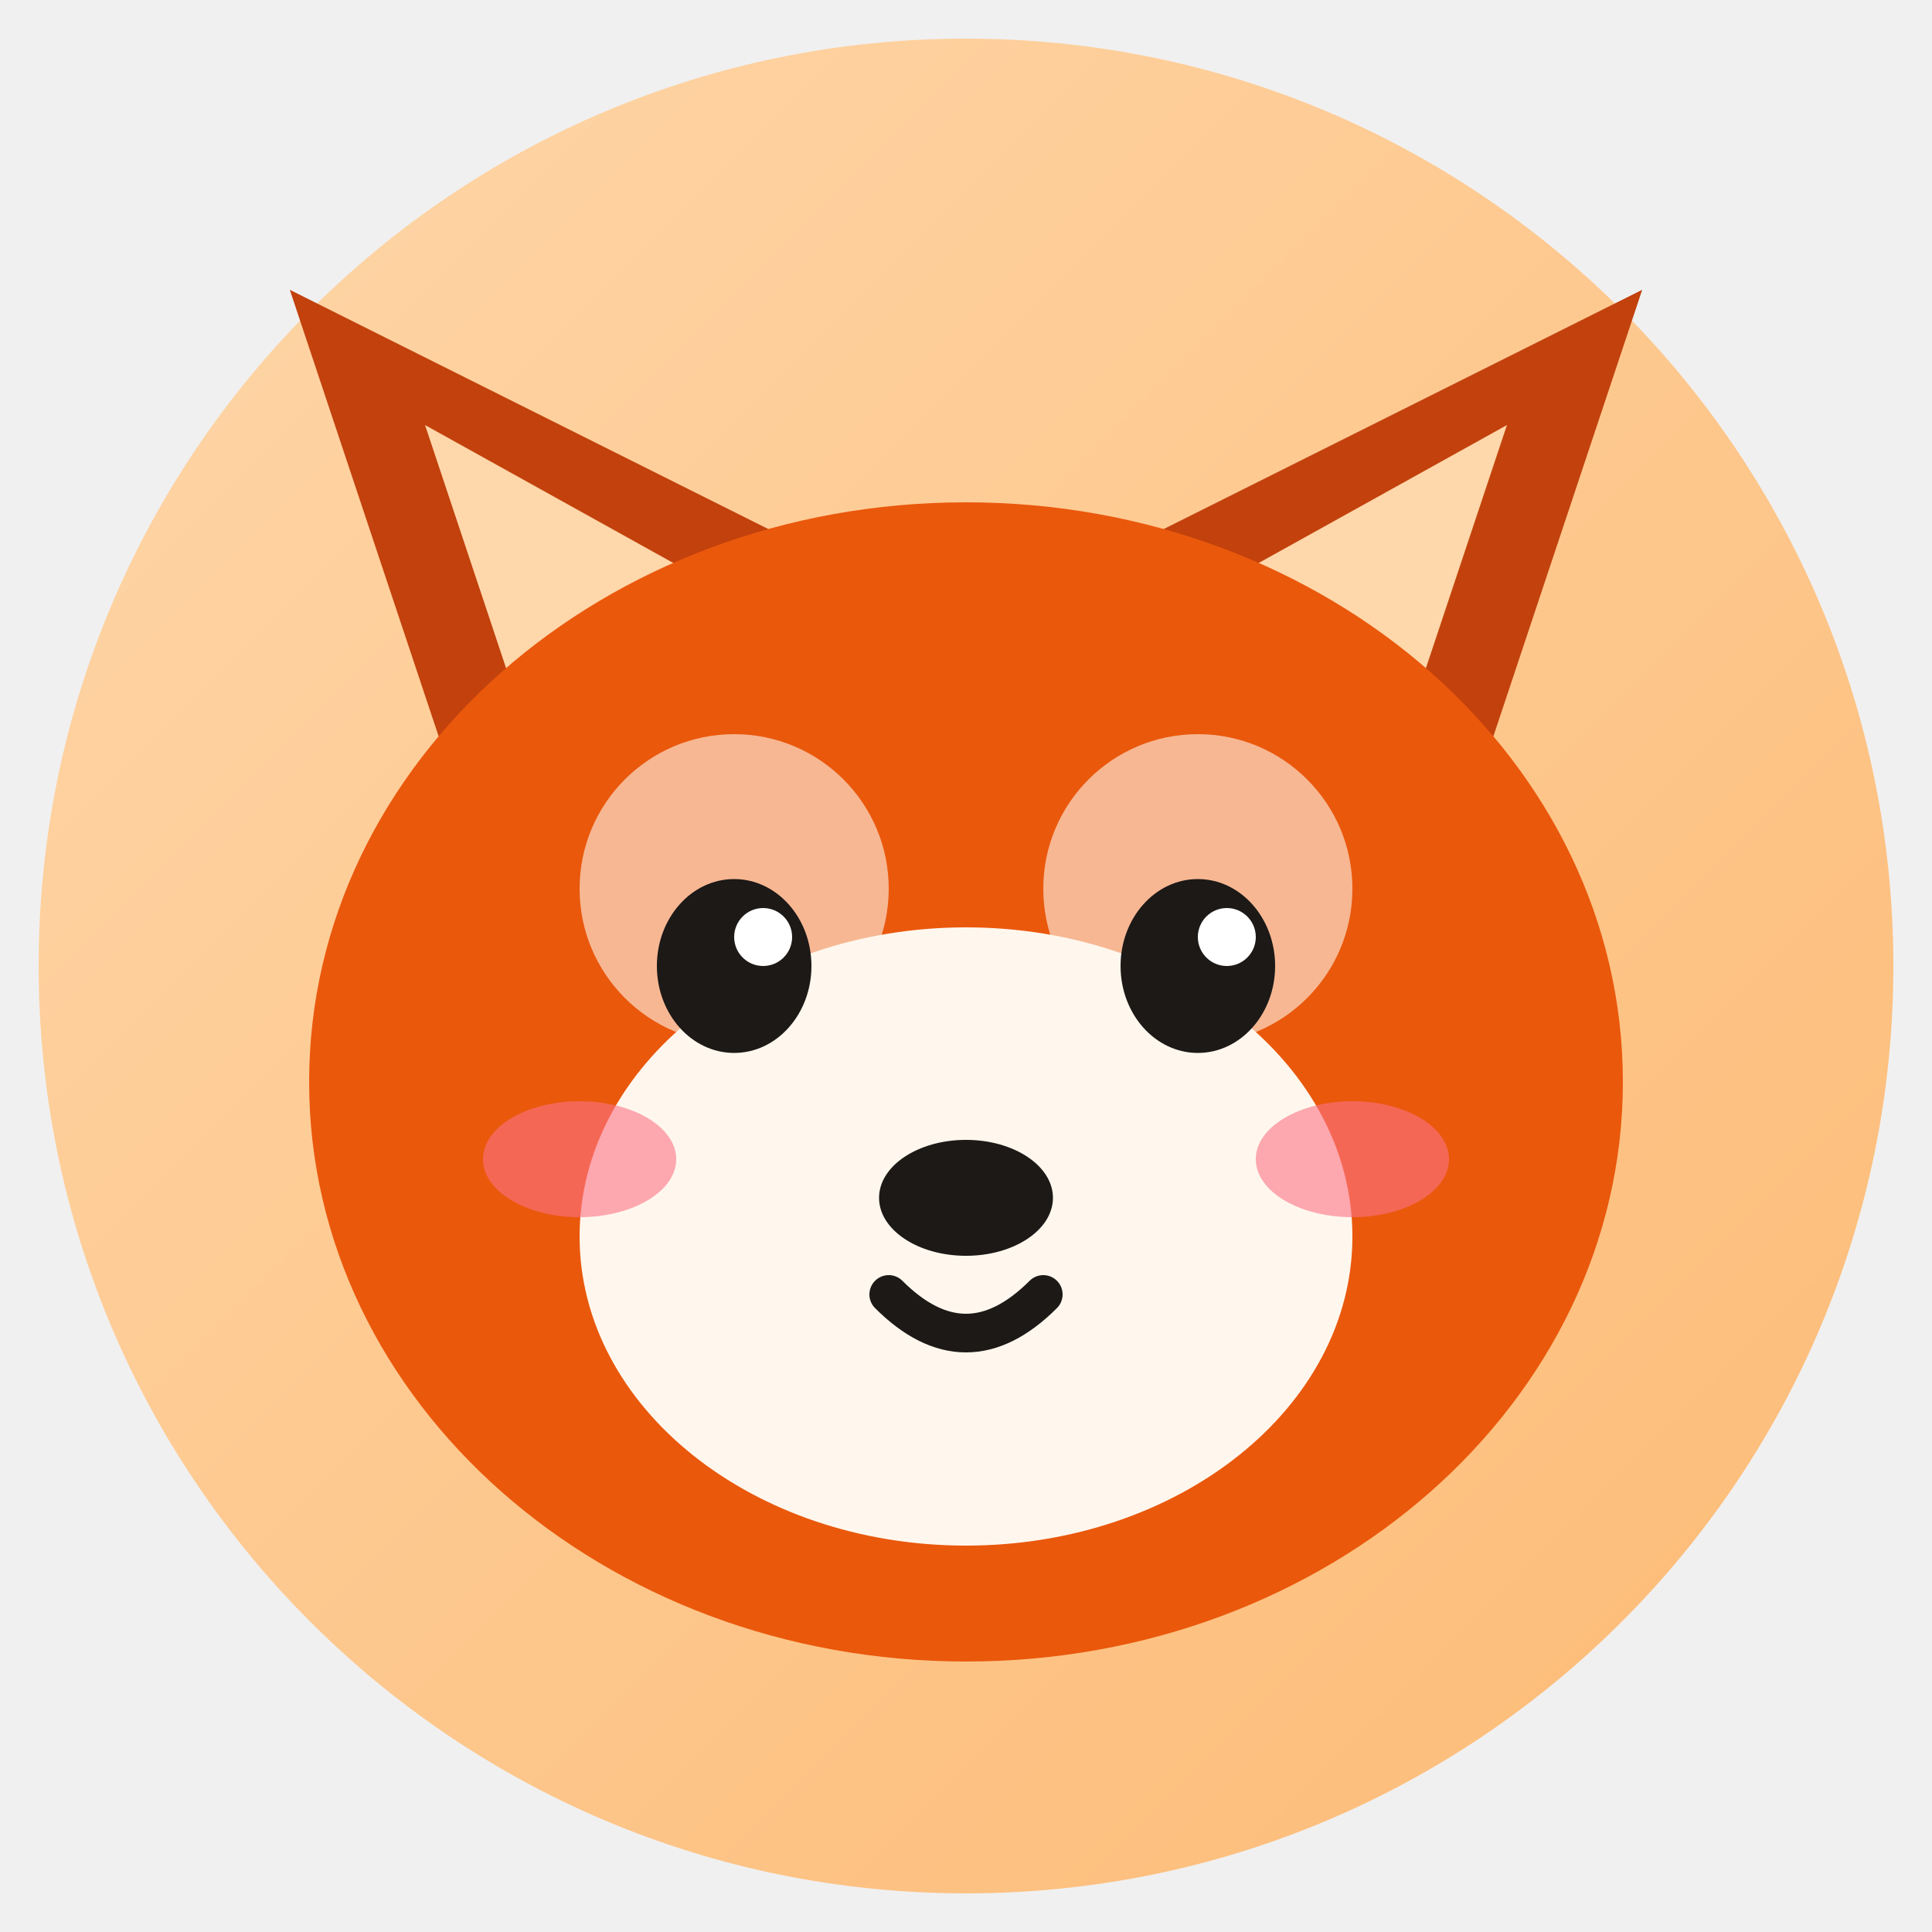
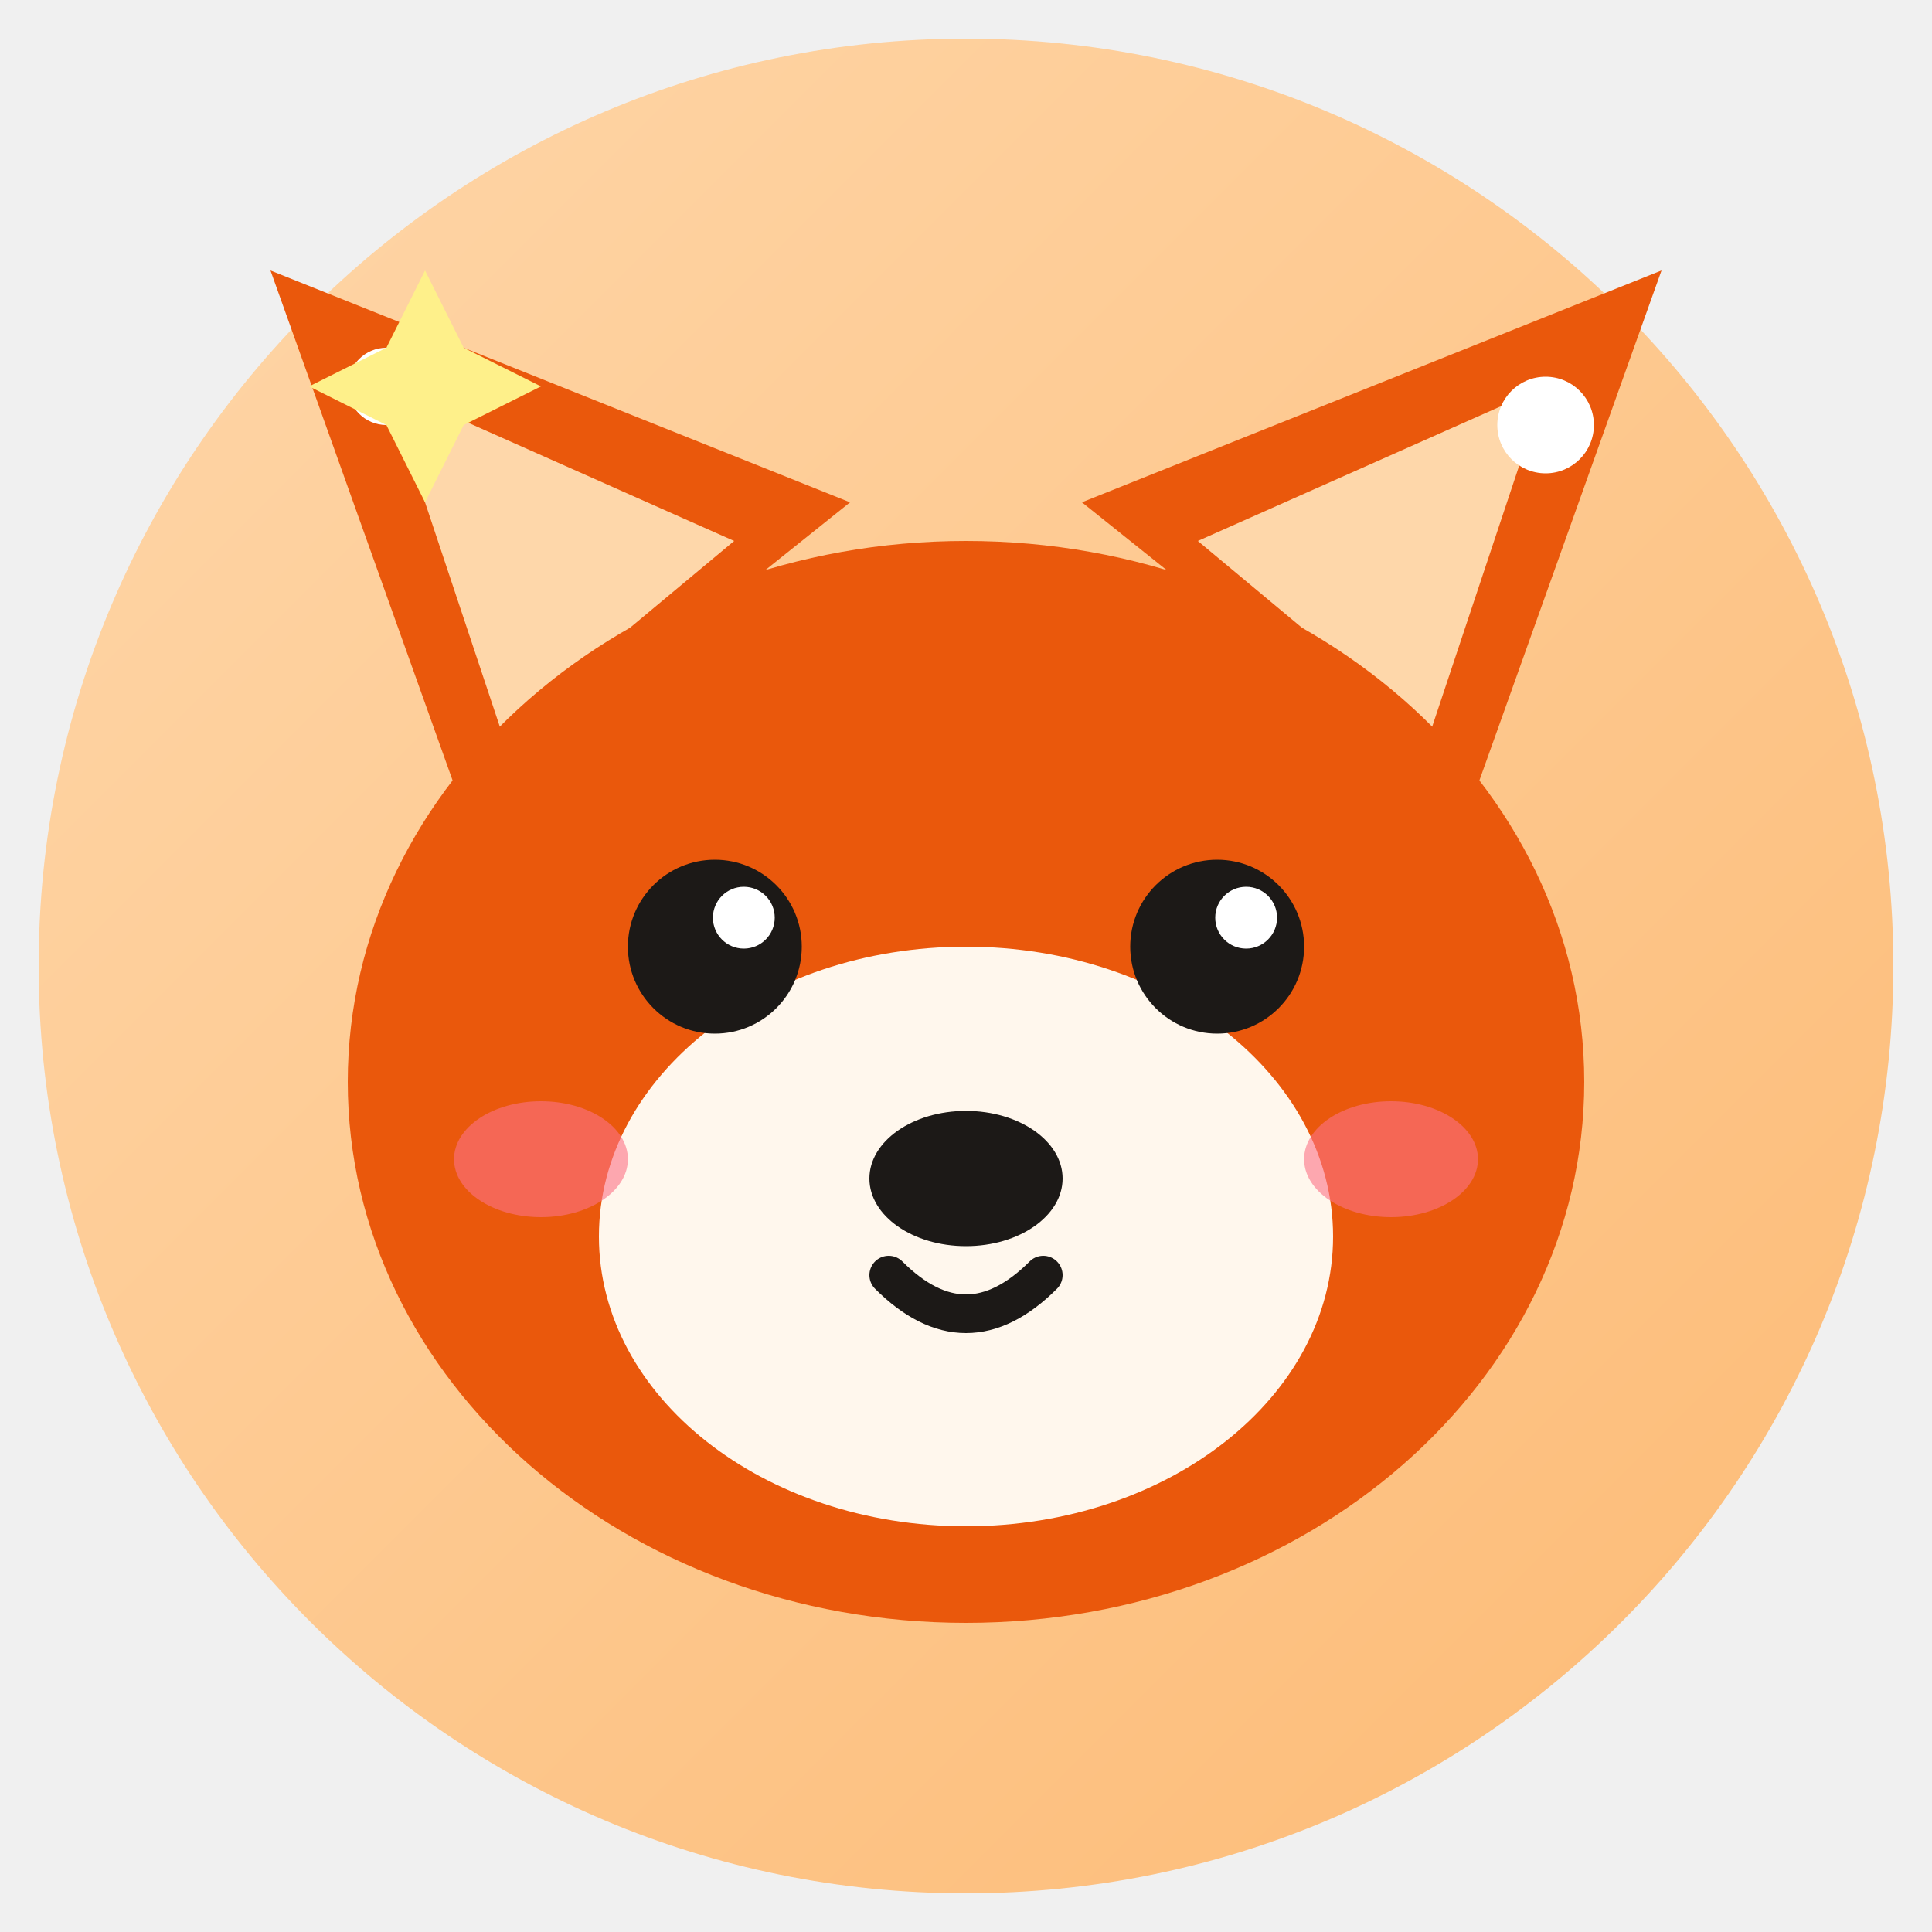
<svg xmlns="http://www.w3.org/2000/svg" viewBox="0 0 100 100" width="100" height="100">
  <defs>
-     <linearGradient id="bg_dog1" x1="0" y1="0" x2="1" y2="1">
+     <linearGradient id="bg_dog_1" x1="0" y1="0" x2="1" y2="1">
      <stop offset="0%" stop-color="#fed7aa" />
      <stop offset="100%" stop-color="#fdba74" />
    </linearGradient>
  </defs>
-   <circle cx="50" cy="50" r="48" fill="url(#bg_dog1)" />
-   <polygon points="25,45 15,15 45,30" fill="#c2410c" />
-   <polygon points="28,40 22,22 40,32" fill="#fed7aa" />
-   <polygon points="75,45 85,15 55,30" fill="#c2410c" />
-   <polygon points="72,40 78,22 60,32" fill="#fed7aa" />
-   <ellipse cx="50" cy="56" rx="34" ry="30" fill="#ea580c" />
-   <ellipse cx="50" cy="64" rx="20" ry="16" fill="#fff7ed" />
-   <ellipse cx="38" cy="46" rx="8" ry="8" fill="#fff7ed" opacity="0.6" />
-   <ellipse cx="62" cy="46" rx="8" ry="8" fill="#fff7ed" opacity="0.6" />
-   <ellipse cx="38" cy="50" rx="4" ry="4.5" fill="#1c1917" />
-   <circle cx="39.5" cy="48.5" r="1.5" fill="#ffffff" />
-   <ellipse cx="62" cy="50" rx="4" ry="4.5" fill="#1c1917" />
-   <circle cx="63.5" cy="48.5" r="1.5" fill="#ffffff" />
-   <ellipse cx="50" cy="62" rx="4.5" ry="3" fill="#1c1917" />
-   <path d="M46,67 Q50,71 54,67" stroke="#1c1917" stroke-width="2" fill="none" stroke-linecap="round" />
-   <ellipse cx="30" cy="60" rx="5" ry="3" fill="#fb7185" opacity="0.6" />
-   <ellipse cx="70" cy="60" rx="5" ry="3" fill="#fb7185" opacity="0.6" />
+   <circle cx="50" cy="50" r="48" fill="url(#bg_dog_1)" />
+   <polygon points="24,42 14,14 44,26" fill="#ea580c" />
+   <polygon points="26,38 20,20 38,28" fill="#fed7aa" />
+   <polygon points="76,42 86,14 56,26" fill="#ea580c" />
+   <polygon points="74,38 80,20 62,28" fill="#fed7aa" />
+   <ellipse cx="50" cy="56" rx="32" ry="28" fill="#ea580c" />
+   <ellipse cx="50" cy="64" rx="19" ry="15" fill="#fff7ed" />
+   <circle cx="37" cy="49" r="4.5" fill="#1c1917" />
+   <circle cx="38.5" cy="47.5" r="1.6" fill="#ffffff" />
+   <circle cx="63" cy="49" r="4.5" fill="#1c1917" />
+   <circle cx="64.5" cy="47.5" r="1.6" fill="#ffffff" />
+   <ellipse cx="50" cy="61" rx="5" ry="3.5" fill="#1c1917" />
+   <path d="M46,66 Q50,70 54,66" stroke="#1c1917" stroke-width="2" fill="none" stroke-linecap="round" />
+   <ellipse cx="28" cy="60" rx="4.5" ry="3" fill="#fb7185" opacity="0.6" />
+   <ellipse cx="72" cy="60" rx="4.5" ry="3" fill="#fb7185" opacity="0.6" />
+   <circle cx="20" cy="20" r="2" fill="#ffffff" />
+   <circle cx="80" cy="22" r="2.5" fill="#ffffff" />
+   <path d="M22,14 L24,18 L28,20 L24,22 L22,26 L20,22 L16,20 L20,18 Z" fill="#fef08a" />
</svg>
